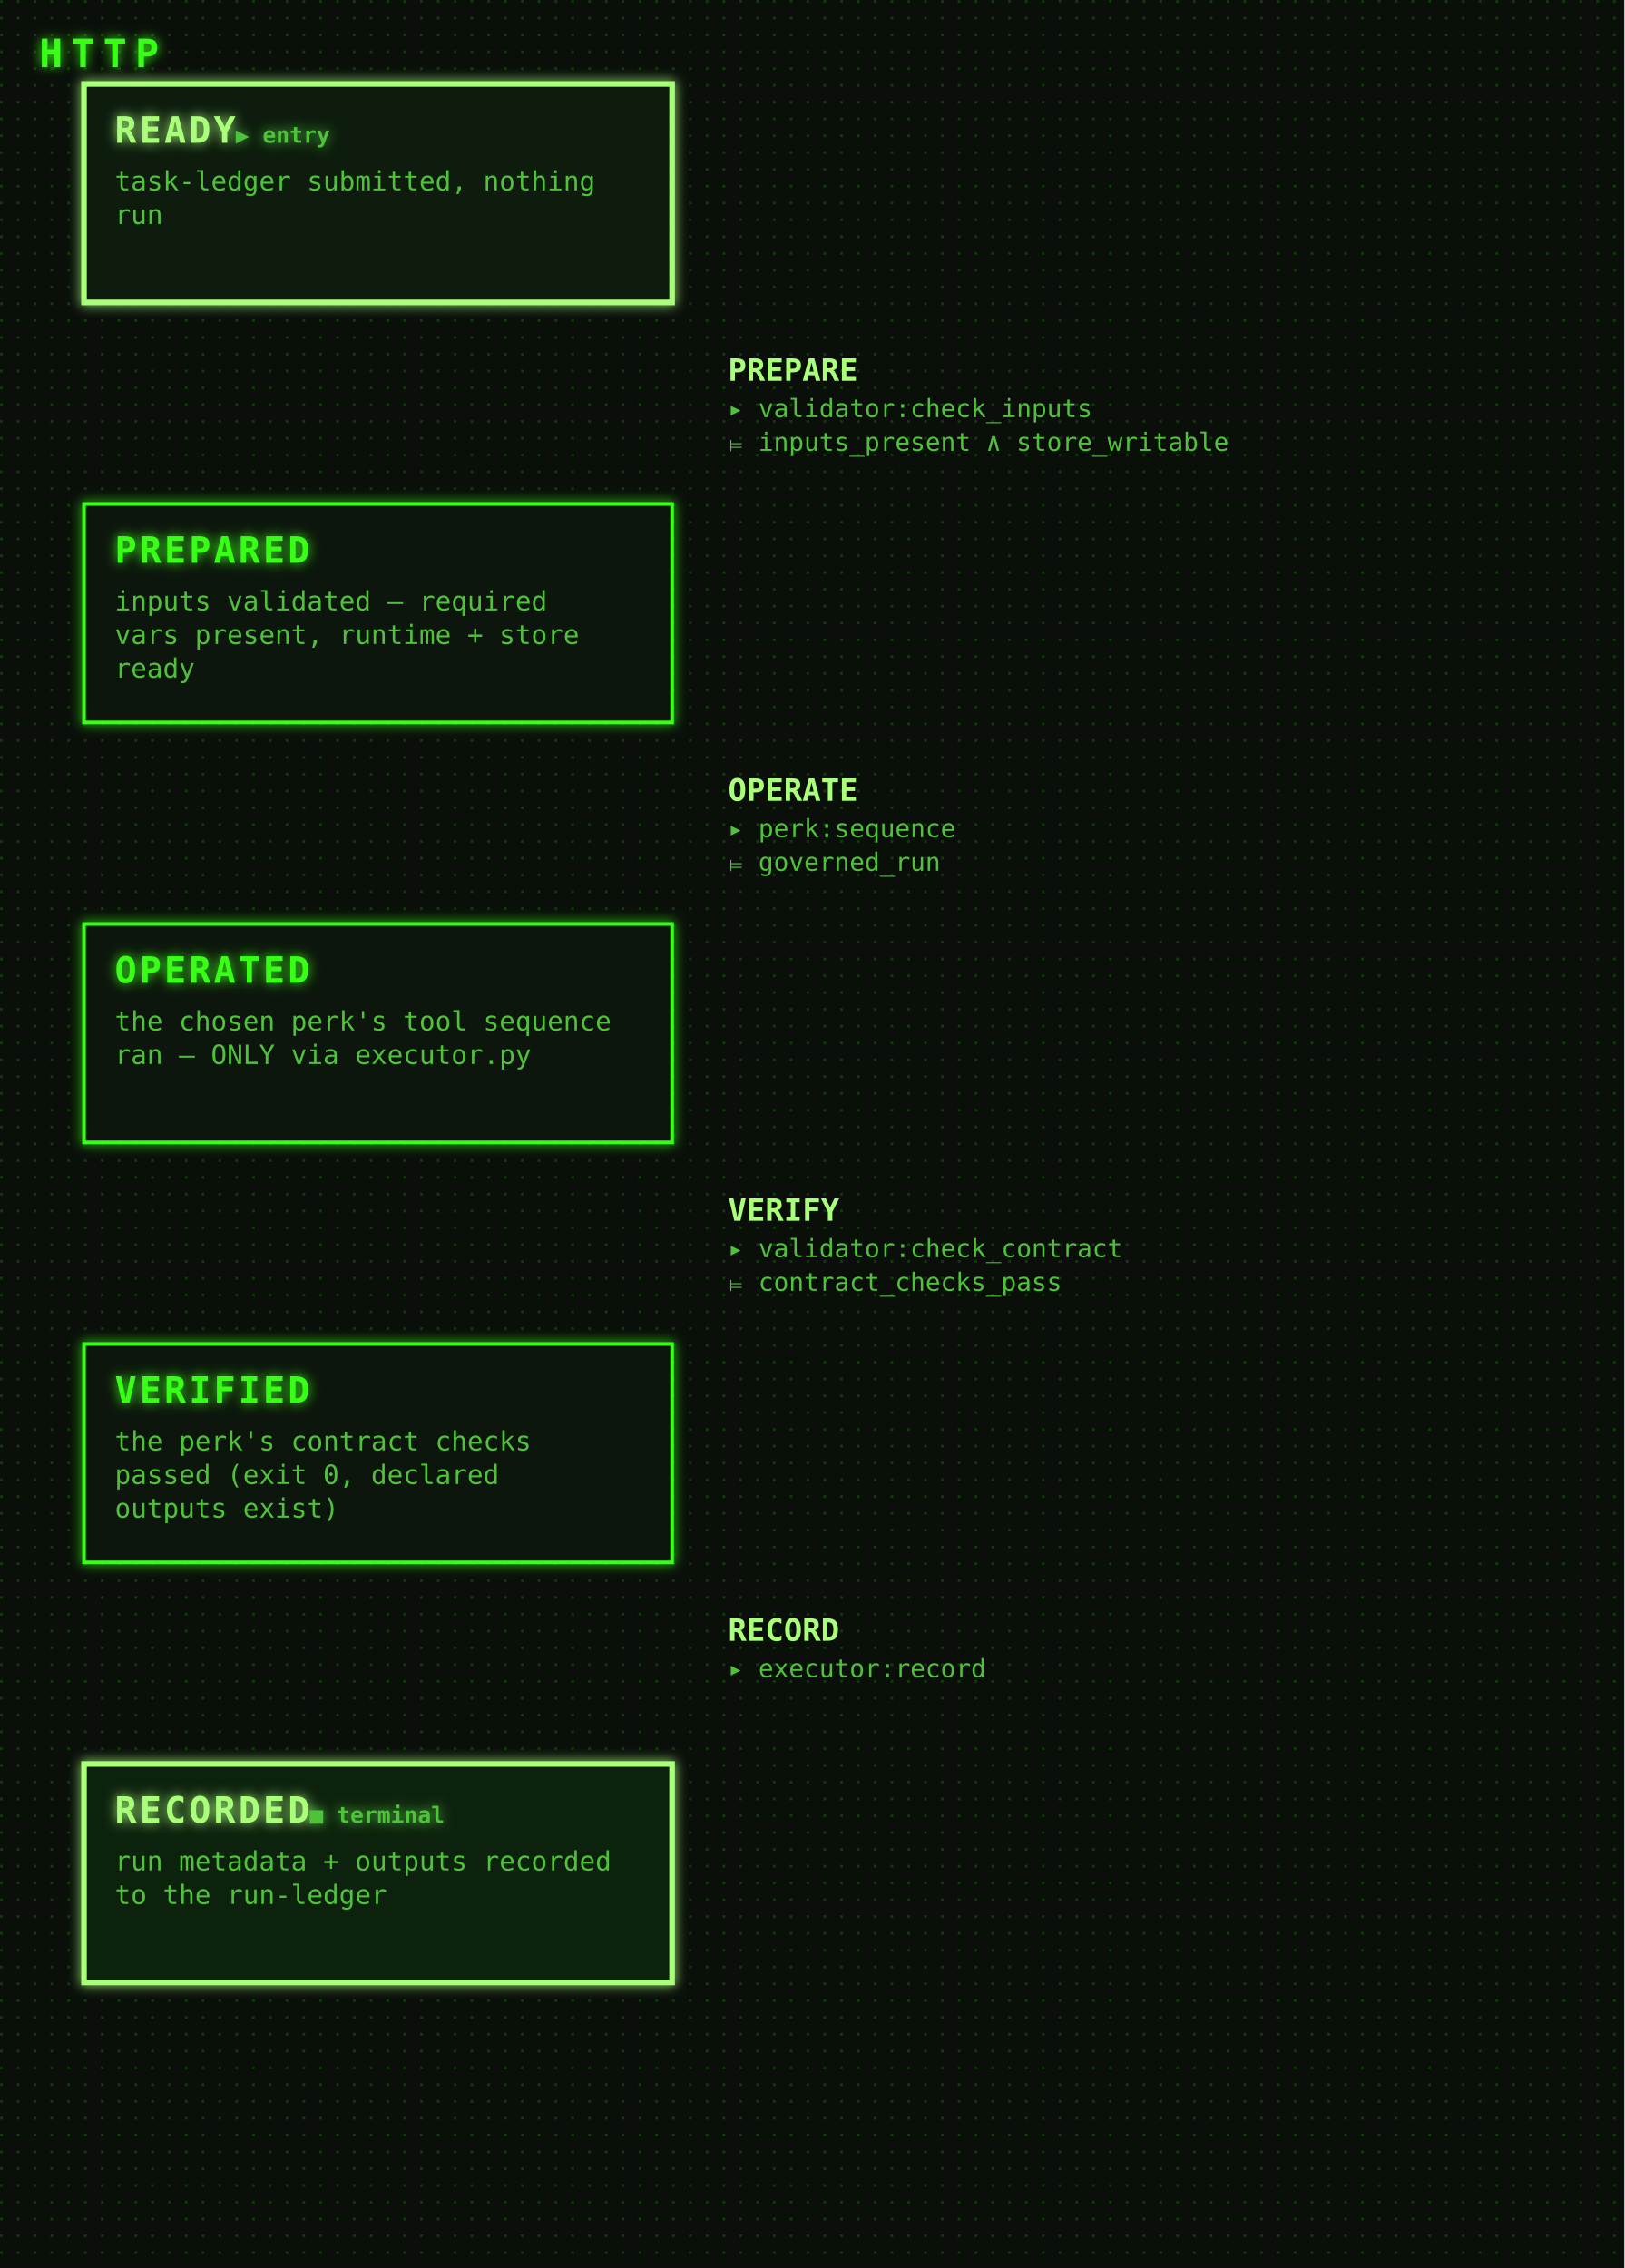
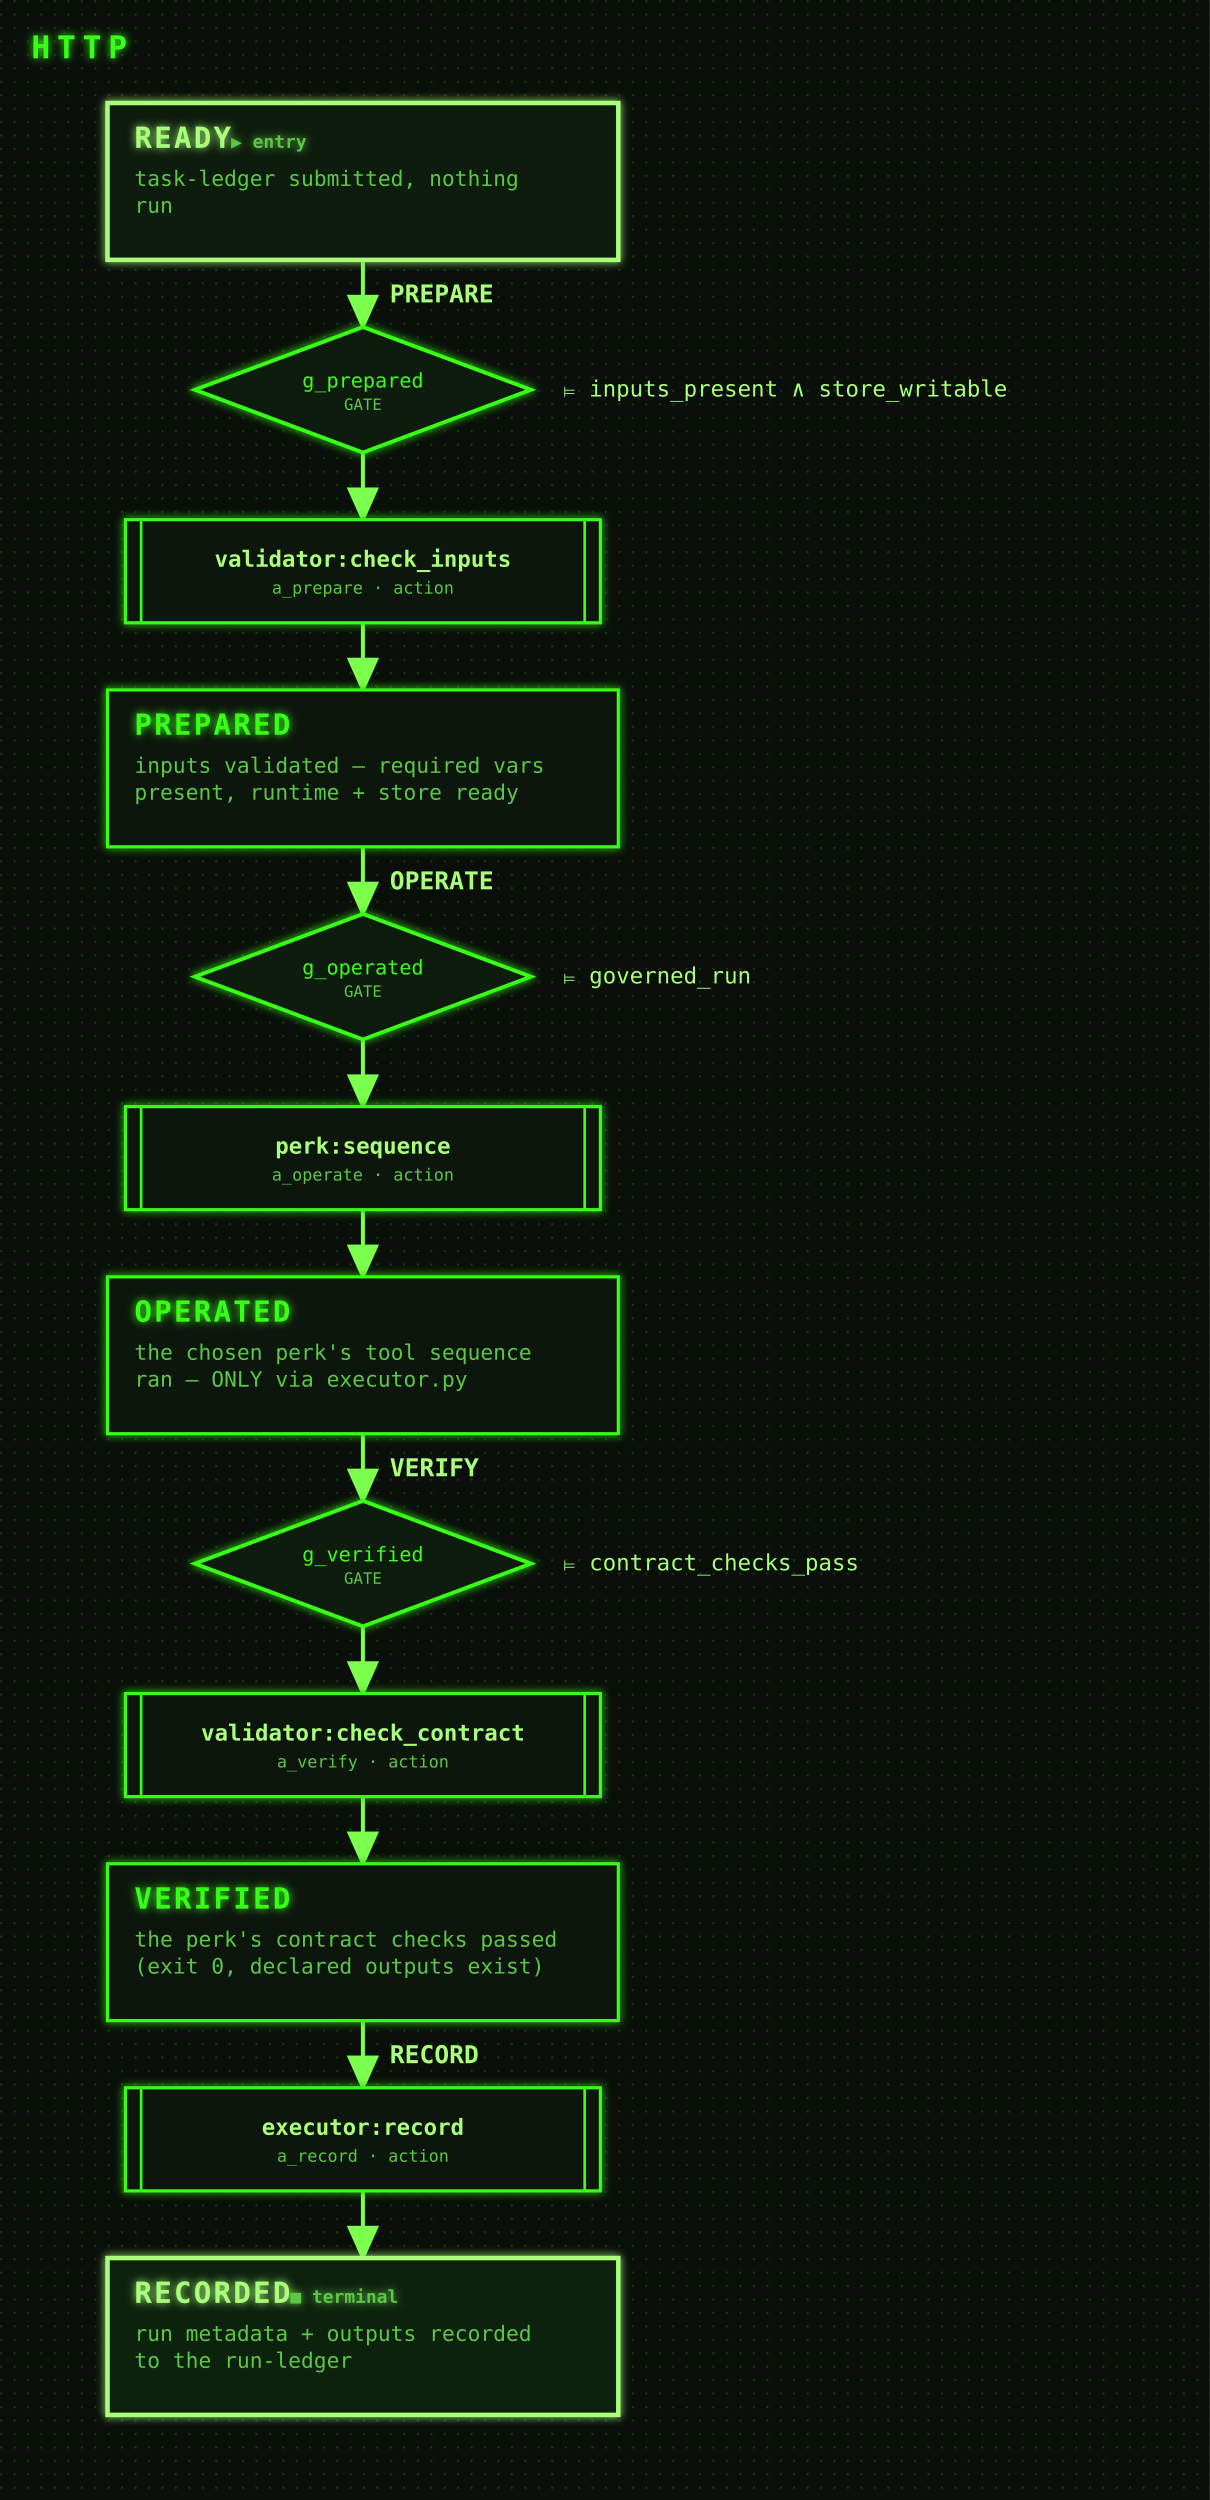
- <svg xmlns="http://www.w3.org/2000/svg" width="580" height="810" viewBox="0 0 580 810" font-family="ui-monospace,Menlo,Consolas,monospace">
+ <svg xmlns="http://www.w3.org/2000/svg" width="540" height="1116" viewBox="0 0 540 1116" font-family="ui-monospace,Menlo,Consolas,monospace">
  <defs>
-     <filter id="glow" x="-60%" y="-60%" width="220%" height="220%">
-       <feGaussianBlur stdDeviation="2" result="b" />
+     <filter id="glow" x="-80%" y="-80%" width="260%" height="260%">
+       <feGaussianBlur stdDeviation="1.8" result="b" />
      <feMerge>
        <feMergeNode in="b" />
        <feMergeNode in="SourceGraphic" />
      </feMerge>
    </filter>
    <pattern id="px" width="6" height="6" patternUnits="userSpaceOnUse">
      <rect width="6" height="6" fill="#0a0f0a" />
      <rect width="1" height="1" fill="#39ff14" fill-opacity="0.16" />
    </pattern>
-     <marker id="arr" markerWidth="9" markerHeight="9" refX="7" refY="3" orient="auto">
-       <path d="M0,0 L7,3 L0,6 z" fill="#39ff14" />
+     <marker id="arr" markerWidth="10" markerHeight="10" refX="8" refY="4" orient="auto">
+       <path d="M0,0 L9,4 L0,8 z" fill="#7dff4d" />
    </marker>
  </defs>
-   <rect width="580" height="810" fill="#0a0f0a" />
-   <rect width="580" height="810" fill="url(#px)" />
-   <text x="14" y="24" font-size="14" font-weight="700" letter-spacing="3" fill="#39ff14" filter="url(#glow)">HTTP</text>
-   <path d="M135.0,108 L135.0,180" fill="none" stroke="#39ff14" stroke-width="1.6" marker-end="url(#arr)" filter="url(#glow)" opacity="0.92" />
-   <text x="260" y="136" font-size="11" font-weight="700" fill="#aaff7a">PREPARE</text>
-   <text x="260" y="149" font-size="9" fill="#4fc23a">▸ validator:check_inputs</text>
-   <text x="260" y="161" font-size="9" fill="#4fc23a">⊨ inputs_present ∧ store_writable</text>
-   <path d="M135.0,258 L135.0,330" fill="none" stroke="#39ff14" stroke-width="1.6" marker-end="url(#arr)" filter="url(#glow)" opacity="0.92" />
-   <text x="260" y="286" font-size="11" font-weight="700" fill="#aaff7a">OPERATE</text>
-   <text x="260" y="299" font-size="9" fill="#4fc23a">▸ perk:sequence</text>
-   <text x="260" y="311" font-size="9" fill="#4fc23a">⊨ governed_run</text>
-   <path d="M135.0,408 L135.0,480" fill="none" stroke="#39ff14" stroke-width="1.6" marker-end="url(#arr)" filter="url(#glow)" opacity="0.92" />
-   <text x="260" y="436" font-size="11" font-weight="700" fill="#aaff7a">VERIFY</text>
-   <text x="260" y="449" font-size="9" fill="#4fc23a">▸ validator:check_contract</text>
-   <text x="260" y="461" font-size="9" fill="#4fc23a">⊨ contract_checks_pass</text>
-   <path d="M135.0,558 L135.0,630" fill="none" stroke="#39ff14" stroke-width="1.6" marker-end="url(#arr)" filter="url(#glow)" opacity="0.92" />
-   <text x="260" y="586" font-size="11" font-weight="700" fill="#aaff7a">RECORD</text>
-   <text x="260" y="599" font-size="9" fill="#4fc23a">▸ executor:record</text>
-   <rect x="30" y="30" width="210" height="78" fill="#0e1d0d" stroke="#aaff7a" stroke-width="2" filter="url(#glow)" />
-   <text x="41" y="51" font-size="13" font-weight="700" letter-spacing="1" fill="#aaff7a" filter="url(#glow)">READY<tspan font-size="8" letter-spacing="0" fill="#4fc23a">  ▶ entry</tspan>
+   <rect width="540" height="1116" fill="#0a0f0a" />
+   <rect width="540" height="1116" fill="url(#px)" />
+   <text x="14" y="26" font-size="14" font-weight="700" letter-spacing="3" fill="#39ff14" filter="url(#glow)">HTTP</text>
+   <line x1="162.0" y1="116" x2="162.0" y2="146" stroke="#39ff14" stroke-width="5" opacity="0.22" filter="url(#glow)" />
+   <line x1="162.0" y1="116" x2="162.0" y2="146" stroke="#7dff4d" stroke-width="1.8" marker-end="url(#arr)" />
+   <text x="174" y="135" font-size="11" font-weight="700" fill="#aaff7a">PREPARE</text>
+   <line x1="162.0" y1="202" x2="162.0" y2="232" stroke="#39ff14" stroke-width="5" opacity="0.22" filter="url(#glow)" />
+   <line x1="162.0" y1="202" x2="162.0" y2="232" stroke="#7dff4d" stroke-width="1.8" marker-end="url(#arr)" />
+   <line x1="162.0" y1="278" x2="162.0" y2="308" stroke="#39ff14" stroke-width="5" opacity="0.22" filter="url(#glow)" />
+   <line x1="162.0" y1="278" x2="162.0" y2="308" stroke="#7dff4d" stroke-width="1.8" marker-end="url(#arr)" />
+   <line x1="162.0" y1="378" x2="162.0" y2="408" stroke="#39ff14" stroke-width="5" opacity="0.22" filter="url(#glow)" />
+   <line x1="162.0" y1="378" x2="162.0" y2="408" stroke="#7dff4d" stroke-width="1.8" marker-end="url(#arr)" />
+   <text x="174" y="397" font-size="11" font-weight="700" fill="#aaff7a">OPERATE</text>
+   <line x1="162.0" y1="464" x2="162.0" y2="494" stroke="#39ff14" stroke-width="5" opacity="0.22" filter="url(#glow)" />
+   <line x1="162.0" y1="464" x2="162.0" y2="494" stroke="#7dff4d" stroke-width="1.8" marker-end="url(#arr)" />
+   <line x1="162.0" y1="540" x2="162.0" y2="570" stroke="#39ff14" stroke-width="5" opacity="0.22" filter="url(#glow)" />
+   <line x1="162.0" y1="540" x2="162.0" y2="570" stroke="#7dff4d" stroke-width="1.8" marker-end="url(#arr)" />
+   <line x1="162.0" y1="640" x2="162.0" y2="670" stroke="#39ff14" stroke-width="5" opacity="0.22" filter="url(#glow)" />
+   <line x1="162.0" y1="640" x2="162.0" y2="670" stroke="#7dff4d" stroke-width="1.8" marker-end="url(#arr)" />
+   <text x="174" y="659" font-size="11" font-weight="700" fill="#aaff7a">VERIFY</text>
+   <line x1="162.0" y1="726" x2="162.0" y2="756" stroke="#39ff14" stroke-width="5" opacity="0.22" filter="url(#glow)" />
+   <line x1="162.0" y1="726" x2="162.0" y2="756" stroke="#7dff4d" stroke-width="1.8" marker-end="url(#arr)" />
+   <line x1="162.0" y1="802" x2="162.0" y2="832" stroke="#39ff14" stroke-width="5" opacity="0.22" filter="url(#glow)" />
+   <line x1="162.0" y1="802" x2="162.0" y2="832" stroke="#7dff4d" stroke-width="1.8" marker-end="url(#arr)" />
+   <line x1="162.0" y1="902" x2="162.0" y2="932" stroke="#39ff14" stroke-width="5" opacity="0.22" filter="url(#glow)" />
+   <line x1="162.0" y1="902" x2="162.0" y2="932" stroke="#7dff4d" stroke-width="1.8" marker-end="url(#arr)" />
+   <text x="174" y="921" font-size="11" font-weight="700" fill="#aaff7a">RECORD</text>
+   <line x1="162.0" y1="978" x2="162.0" y2="1008" stroke="#39ff14" stroke-width="5" opacity="0.22" filter="url(#glow)" />
+   <line x1="162.0" y1="978" x2="162.0" y2="1008" stroke="#7dff4d" stroke-width="1.8" marker-end="url(#arr)" />
+   <rect x="48.0" y="46" width="228" height="70" fill="#0e1d0d" stroke="#aaff7a" stroke-width="2" filter="url(#glow)" />
+   <text x="60.0" y="66" font-size="13" font-weight="700" letter-spacing="1" fill="#aaff7a" filter="url(#glow)">READY<tspan font-size="8" letter-spacing="0" fill="#5cc746">  ▶ entry</tspan>
  </text>
-   <text x="41" y="68" font-size="9.5" fill="#4fc23a">task-ledger submitted, nothing</text>
-   <text x="41" y="80" font-size="9.5" fill="#4fc23a">run</text>
-   <rect x="30" y="180" width="210" height="78" fill="#0b140a" stroke="#39ff14" stroke-width="1.3" filter="url(#glow)" />
-   <text x="41" y="201" font-size="13" font-weight="700" letter-spacing="1" fill="#39ff14" filter="url(#glow)">PREPARED<tspan font-size="8" letter-spacing="0" fill="#4fc23a" />
+   <text x="60.0" y="83" font-size="9.5" fill="#5cc746">task-ledger submitted, nothing</text>
+   <text x="60.0" y="95" font-size="9.5" fill="#5cc746">run</text>
+   <polygon points="162.0,146 237.0,174.0 162.0,202 87.0,174.0" fill="#0c1a0c" stroke="#39ff14" stroke-width="1.7" filter="url(#glow)" />
+   <text x="162" y="173" font-size="9" text-anchor="middle" fill="#39ff14">g_prepared</text>
+   <text x="162" y="183" font-size="7" text-anchor="middle" fill="#5cc746">GATE</text>
+   <text x="251" y="177" font-size="10" fill="#aaff7a">⊨ inputs_present ∧ store_writable</text>
+   <rect x="56.0" y="232" width="212" height="46" fill="#0a1609" stroke="#39ff14" stroke-width="1.4" filter="url(#glow)" />
+   <line x1="63.0" y1="232" x2="63.0" y2="278" stroke="#39ff14" stroke-width="1.2" />
+   <line x1="261.0" y1="232" x2="261.0" y2="278" stroke="#39ff14" stroke-width="1.2" />
+   <text x="162" y="253" font-size="10" font-weight="600" text-anchor="middle" fill="#aaff7a">validator:check_inputs</text>
+   <text x="162" y="265" font-size="7.5" text-anchor="middle" fill="#5cc746">a_prepare · action</text>
+   <rect x="48.0" y="308" width="228" height="70" fill="#0b140a" stroke="#39ff14" stroke-width="1.4" filter="url(#glow)" />
+   <text x="60.0" y="328" font-size="13" font-weight="700" letter-spacing="1" fill="#39ff14" filter="url(#glow)">PREPARED<tspan font-size="8" letter-spacing="0" fill="#5cc746" />
  </text>
-   <text x="41" y="218" font-size="9.5" fill="#4fc23a">inputs validated — required</text>
-   <text x="41" y="230" font-size="9.5" fill="#4fc23a">vars present, runtime + store</text>
-   <text x="41" y="242" font-size="9.5" fill="#4fc23a">ready</text>
-   <rect x="30" y="330" width="210" height="78" fill="#0b140a" stroke="#39ff14" stroke-width="1.3" filter="url(#glow)" />
-   <text x="41" y="351" font-size="13" font-weight="700" letter-spacing="1" fill="#39ff14" filter="url(#glow)">OPERATED<tspan font-size="8" letter-spacing="0" fill="#4fc23a" />
+   <text x="60.0" y="345" font-size="9.5" fill="#5cc746">inputs validated — required vars</text>
+   <text x="60.0" y="357" font-size="9.5" fill="#5cc746">present, runtime + store ready</text>
+   <polygon points="162.0,408 237.0,436.0 162.0,464 87.0,436.0" fill="#0c1a0c" stroke="#39ff14" stroke-width="1.7" filter="url(#glow)" />
+   <text x="162" y="435" font-size="9" text-anchor="middle" fill="#39ff14">g_operated</text>
+   <text x="162" y="445" font-size="7" text-anchor="middle" fill="#5cc746">GATE</text>
+   <text x="251" y="439" font-size="10" fill="#aaff7a">⊨ governed_run</text>
+   <rect x="56.0" y="494" width="212" height="46" fill="#0a1609" stroke="#39ff14" stroke-width="1.4" filter="url(#glow)" />
+   <line x1="63.0" y1="494" x2="63.0" y2="540" stroke="#39ff14" stroke-width="1.2" />
+   <line x1="261.0" y1="494" x2="261.0" y2="540" stroke="#39ff14" stroke-width="1.2" />
+   <text x="162" y="515" font-size="10" font-weight="600" text-anchor="middle" fill="#aaff7a">perk:sequence</text>
+   <text x="162" y="527" font-size="7.5" text-anchor="middle" fill="#5cc746">a_operate · action</text>
+   <rect x="48.0" y="570" width="228" height="70" fill="#0b140a" stroke="#39ff14" stroke-width="1.4" filter="url(#glow)" />
+   <text x="60.0" y="590" font-size="13" font-weight="700" letter-spacing="1" fill="#39ff14" filter="url(#glow)">OPERATED<tspan font-size="8" letter-spacing="0" fill="#5cc746" />
  </text>
-   <text x="41" y="368" font-size="9.5" fill="#4fc23a">the chosen perk's tool sequence</text>
-   <text x="41" y="380" font-size="9.5" fill="#4fc23a">ran — ONLY via executor.py</text>
-   <rect x="30" y="480" width="210" height="78" fill="#0b140a" stroke="#39ff14" stroke-width="1.3" filter="url(#glow)" />
-   <text x="41" y="501" font-size="13" font-weight="700" letter-spacing="1" fill="#39ff14" filter="url(#glow)">VERIFIED<tspan font-size="8" letter-spacing="0" fill="#4fc23a" />
+   <text x="60.0" y="607" font-size="9.5" fill="#5cc746">the chosen perk's tool sequence</text>
+   <text x="60.0" y="619" font-size="9.5" fill="#5cc746">ran — ONLY via executor.py</text>
+   <polygon points="162.0,670 237.0,698.0 162.0,726 87.0,698.0" fill="#0c1a0c" stroke="#39ff14" stroke-width="1.7" filter="url(#glow)" />
+   <text x="162" y="697" font-size="9" text-anchor="middle" fill="#39ff14">g_verified</text>
+   <text x="162" y="707" font-size="7" text-anchor="middle" fill="#5cc746">GATE</text>
+   <text x="251" y="701" font-size="10" fill="#aaff7a">⊨ contract_checks_pass</text>
+   <rect x="56.0" y="756" width="212" height="46" fill="#0a1609" stroke="#39ff14" stroke-width="1.4" filter="url(#glow)" />
+   <line x1="63.0" y1="756" x2="63.0" y2="802" stroke="#39ff14" stroke-width="1.2" />
+   <line x1="261.0" y1="756" x2="261.0" y2="802" stroke="#39ff14" stroke-width="1.2" />
+   <text x="162" y="777" font-size="10" font-weight="600" text-anchor="middle" fill="#aaff7a">validator:check_contract</text>
+   <text x="162" y="789" font-size="7.5" text-anchor="middle" fill="#5cc746">a_verify · action</text>
+   <rect x="48.0" y="832" width="228" height="70" fill="#0b140a" stroke="#39ff14" stroke-width="1.4" filter="url(#glow)" />
+   <text x="60.0" y="852" font-size="13" font-weight="700" letter-spacing="1" fill="#39ff14" filter="url(#glow)">VERIFIED<tspan font-size="8" letter-spacing="0" fill="#5cc746" />
  </text>
-   <text x="41" y="518" font-size="9.5" fill="#4fc23a">the perk's contract checks</text>
-   <text x="41" y="530" font-size="9.5" fill="#4fc23a">passed (exit 0, declared</text>
-   <text x="41" y="542" font-size="9.5" fill="#4fc23a">outputs exist)</text>
-   <rect x="30" y="630" width="210" height="78" fill="#0f2410" stroke="#aaff7a" stroke-width="2" filter="url(#glow)" />
-   <text x="41" y="651" font-size="13" font-weight="700" letter-spacing="1" fill="#aaff7a" filter="url(#glow)">RECORDED<tspan font-size="8" letter-spacing="0" fill="#4fc23a">  ■ terminal</tspan>
+   <text x="60.0" y="869" font-size="9.5" fill="#5cc746">the perk's contract checks passed</text>
+   <text x="60.0" y="881" font-size="9.5" fill="#5cc746">(exit 0, declared outputs exist)</text>
+   <rect x="56.0" y="932" width="212" height="46" fill="#0a1609" stroke="#39ff14" stroke-width="1.4" filter="url(#glow)" />
+   <line x1="63.0" y1="932" x2="63.0" y2="978" stroke="#39ff14" stroke-width="1.2" />
+   <line x1="261.0" y1="932" x2="261.0" y2="978" stroke="#39ff14" stroke-width="1.2" />
+   <text x="162" y="953" font-size="10" font-weight="600" text-anchor="middle" fill="#aaff7a">executor:record</text>
+   <text x="162" y="965" font-size="7.5" text-anchor="middle" fill="#5cc746">a_record · action</text>
+   <rect x="48.0" y="1008" width="228" height="70" fill="#0f2410" stroke="#aaff7a" stroke-width="2" filter="url(#glow)" />
+   <text x="60.0" y="1028" font-size="13" font-weight="700" letter-spacing="1" fill="#aaff7a" filter="url(#glow)">RECORDED<tspan font-size="8" letter-spacing="0" fill="#5cc746">  ■ terminal</tspan>
  </text>
-   <text x="41" y="668" font-size="9.5" fill="#4fc23a">run metadata + outputs recorded</text>
-   <text x="41" y="680" font-size="9.5" fill="#4fc23a">to the run-ledger</text>
+   <text x="60.0" y="1045" font-size="9.5" fill="#5cc746">run metadata + outputs recorded</text>
+   <text x="60.0" y="1057" font-size="9.5" fill="#5cc746">to the run-ledger</text>
</svg>
